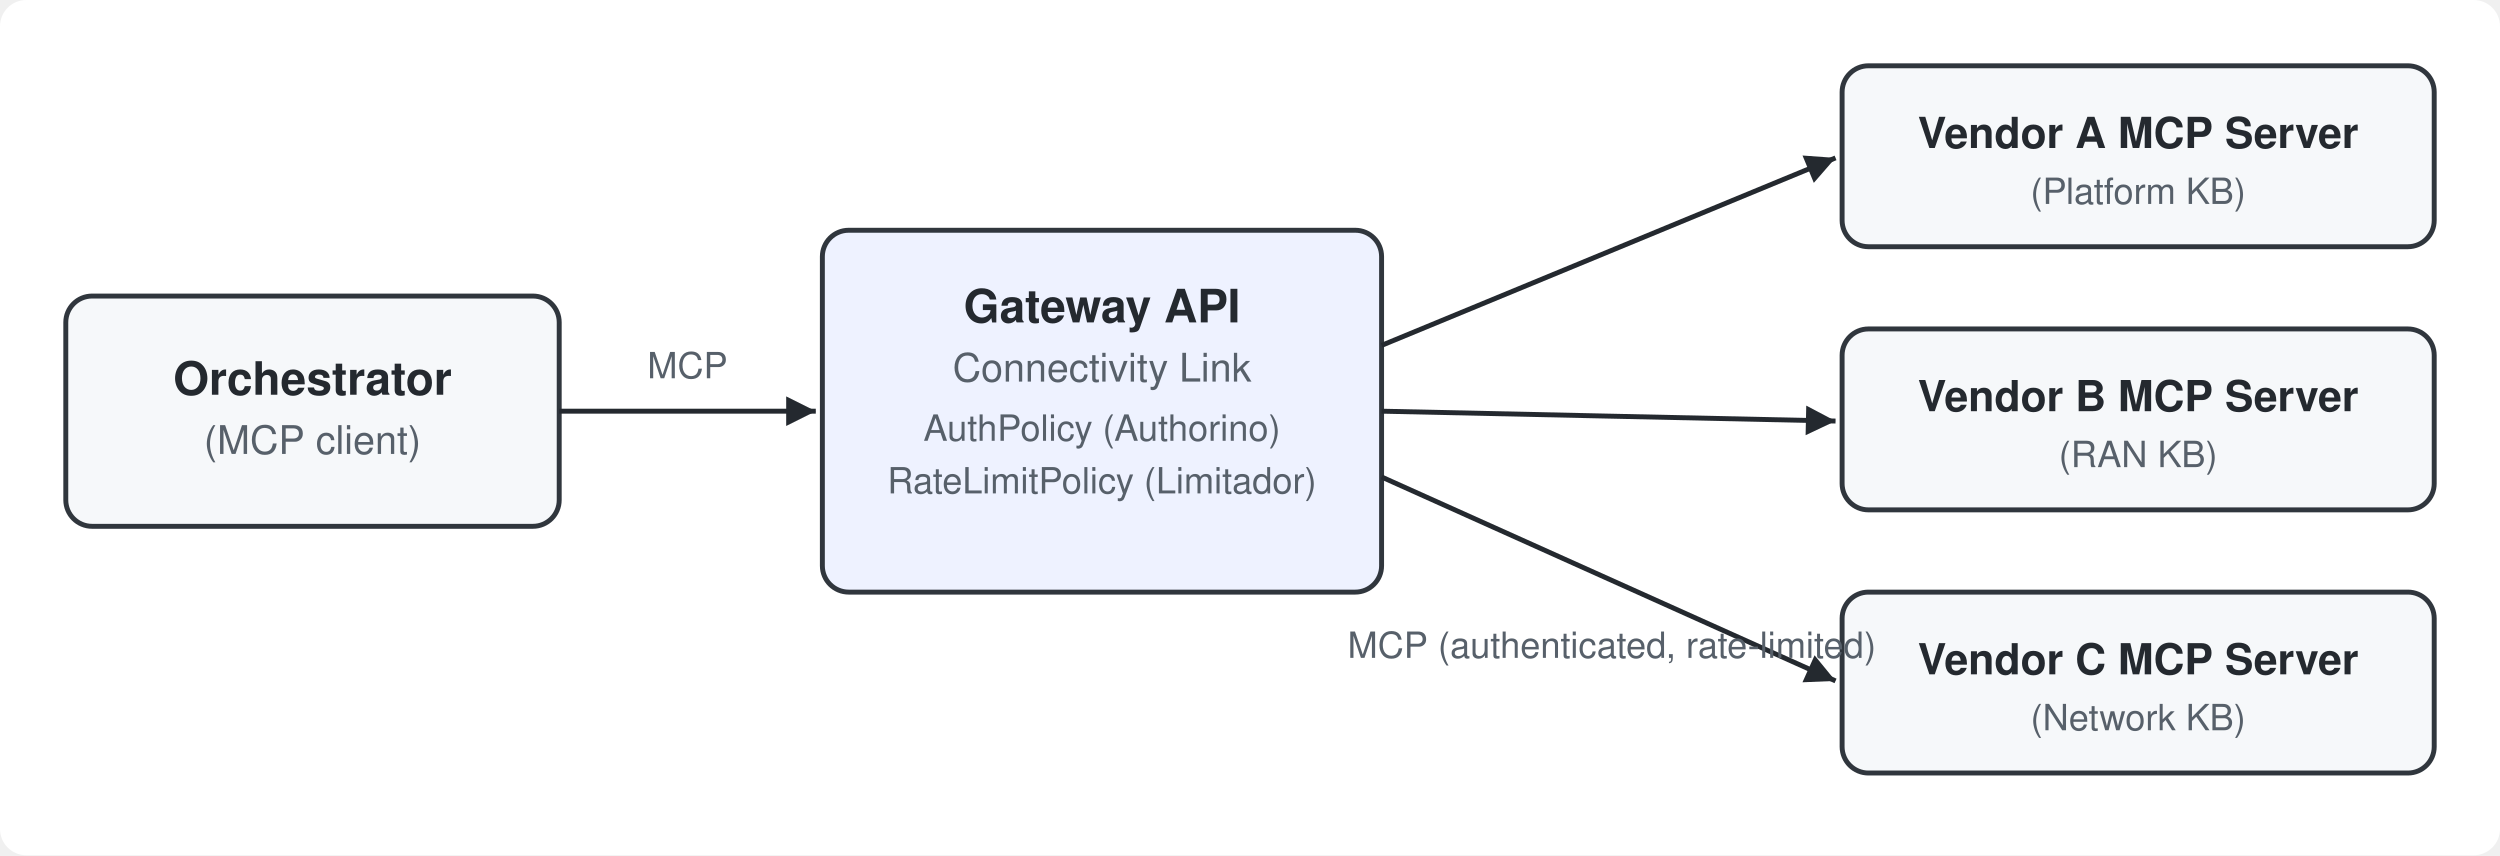
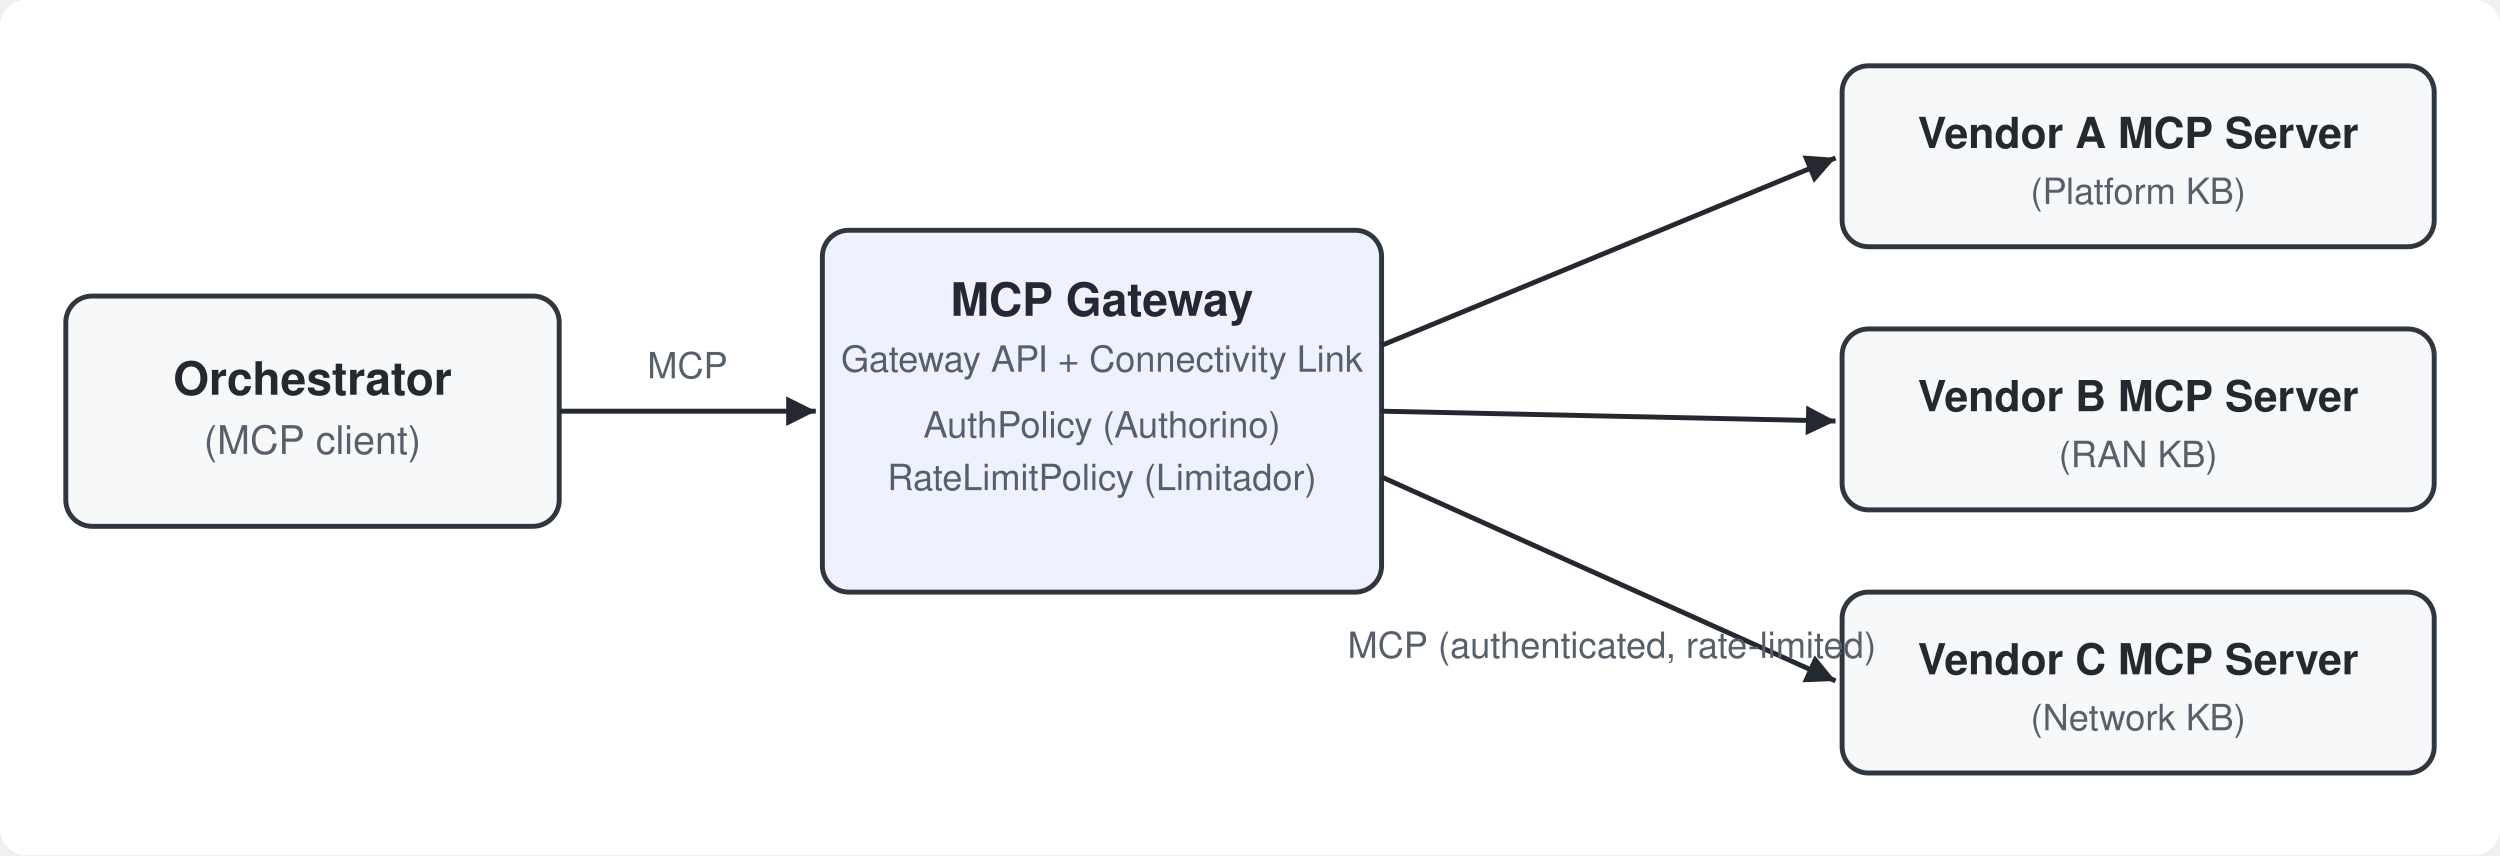
<svg xmlns="http://www.w3.org/2000/svg" viewBox="0 0 760 260" font-family="Helvetica, Arial, sans-serif">
  <rect width="760" height="260" fill="#ffffff" rx="8" />
  <rect x="20" y="90" width="150" height="70" rx="8" fill="#f6f8fa" stroke="#30363d" stroke-width="1.5" />
  <text x="95" y="120" text-anchor="middle" font-size="14" font-weight="600" fill="#24292f">Orchestrator</text>
  <text x="95" y="138" text-anchor="middle" font-size="12" fill="#57606a">(MCP client)</text>
  <rect x="250" y="70" width="170" height="110" rx="8" fill="#eef2ff" stroke="#30363d" stroke-width="1.5" />
-   <text x="335" y="98" text-anchor="middle" font-size="14" font-weight="600" fill="#24292f">Gateway API</text>
-   <text x="335" y="116" text-anchor="middle" font-size="12" fill="#57606a">Connectivity Link</text>
-   <text x="335" y="134" text-anchor="middle" font-size="11" fill="#57606a">AuthPolicy (Authorino)</text>
-   <text x="335" y="150" text-anchor="middle" font-size="11" fill="#57606a">RateLimitPolicy (Limitador)</text>
+   <text x="335" y="96" text-anchor="middle" font-size="14" font-weight="600" fill="#24292f">MCP Gateway</text>
+   <text x="335" y="113" text-anchor="middle" font-size="11" fill="#57606a">Gateway API + Connectivity Link</text>
+   <text x="335" y="133" text-anchor="middle" font-size="11" fill="#57606a">AuthPolicy (Authorino)</text>
+   <text x="335" y="149" text-anchor="middle" font-size="11" fill="#57606a">RateLimitPolicy (Limitador)</text>
  <rect x="560" y="20" width="180" height="55" rx="8" fill="#f6f8fa" stroke="#30363d" stroke-width="1.5" />
  <text x="650" y="45" text-anchor="middle" font-size="13" font-weight="600" fill="#24292f">Vendor A MCP Server</text>
  <text x="650" y="62" text-anchor="middle" font-size="11" fill="#57606a">(Platform KB)</text>
  <rect x="560" y="100" width="180" height="55" rx="8" fill="#f6f8fa" stroke="#30363d" stroke-width="1.5" />
  <text x="650" y="125" text-anchor="middle" font-size="13" font-weight="600" fill="#24292f">Vendor B MCP Server</text>
  <text x="650" y="142" text-anchor="middle" font-size="11" fill="#57606a">(RAN KB)</text>
  <rect x="560" y="180" width="180" height="55" rx="8" fill="#f6f8fa" stroke="#30363d" stroke-width="1.5" />
  <text x="650" y="205" text-anchor="middle" font-size="13" font-weight="600" fill="#24292f">Vendor C MCP Server</text>
  <text x="650" y="222" text-anchor="middle" font-size="11" fill="#57606a">(Network KB)</text>
  <defs>
    <marker id="arr" markerWidth="8" markerHeight="8" refX="7" refY="4" orient="auto">
      <path d="M1,1 L7,4 L1,7 Z" fill="#24292f" />
    </marker>
  </defs>
  <line x1="170" y1="125" x2="248" y2="125" stroke="#24292f" stroke-width="1.5" marker-end="url(#arr)" />
  <text x="209" y="115" text-anchor="middle" font-size="11" fill="#57606a">MCP</text>
  <line x1="420" y1="105" x2="558" y2="48" stroke="#24292f" stroke-width="1.5" marker-end="url(#arr)" />
  <line x1="420" y1="125" x2="558" y2="128" stroke="#24292f" stroke-width="1.5" marker-end="url(#arr)" />
  <line x1="420" y1="145" x2="558" y2="207" stroke="#24292f" stroke-width="1.5" marker-end="url(#arr)" />
  <text x="490" y="200" text-anchor="middle" font-size="11" fill="#57606a">MCP (authenticated, rate-limited)</text>
</svg>
